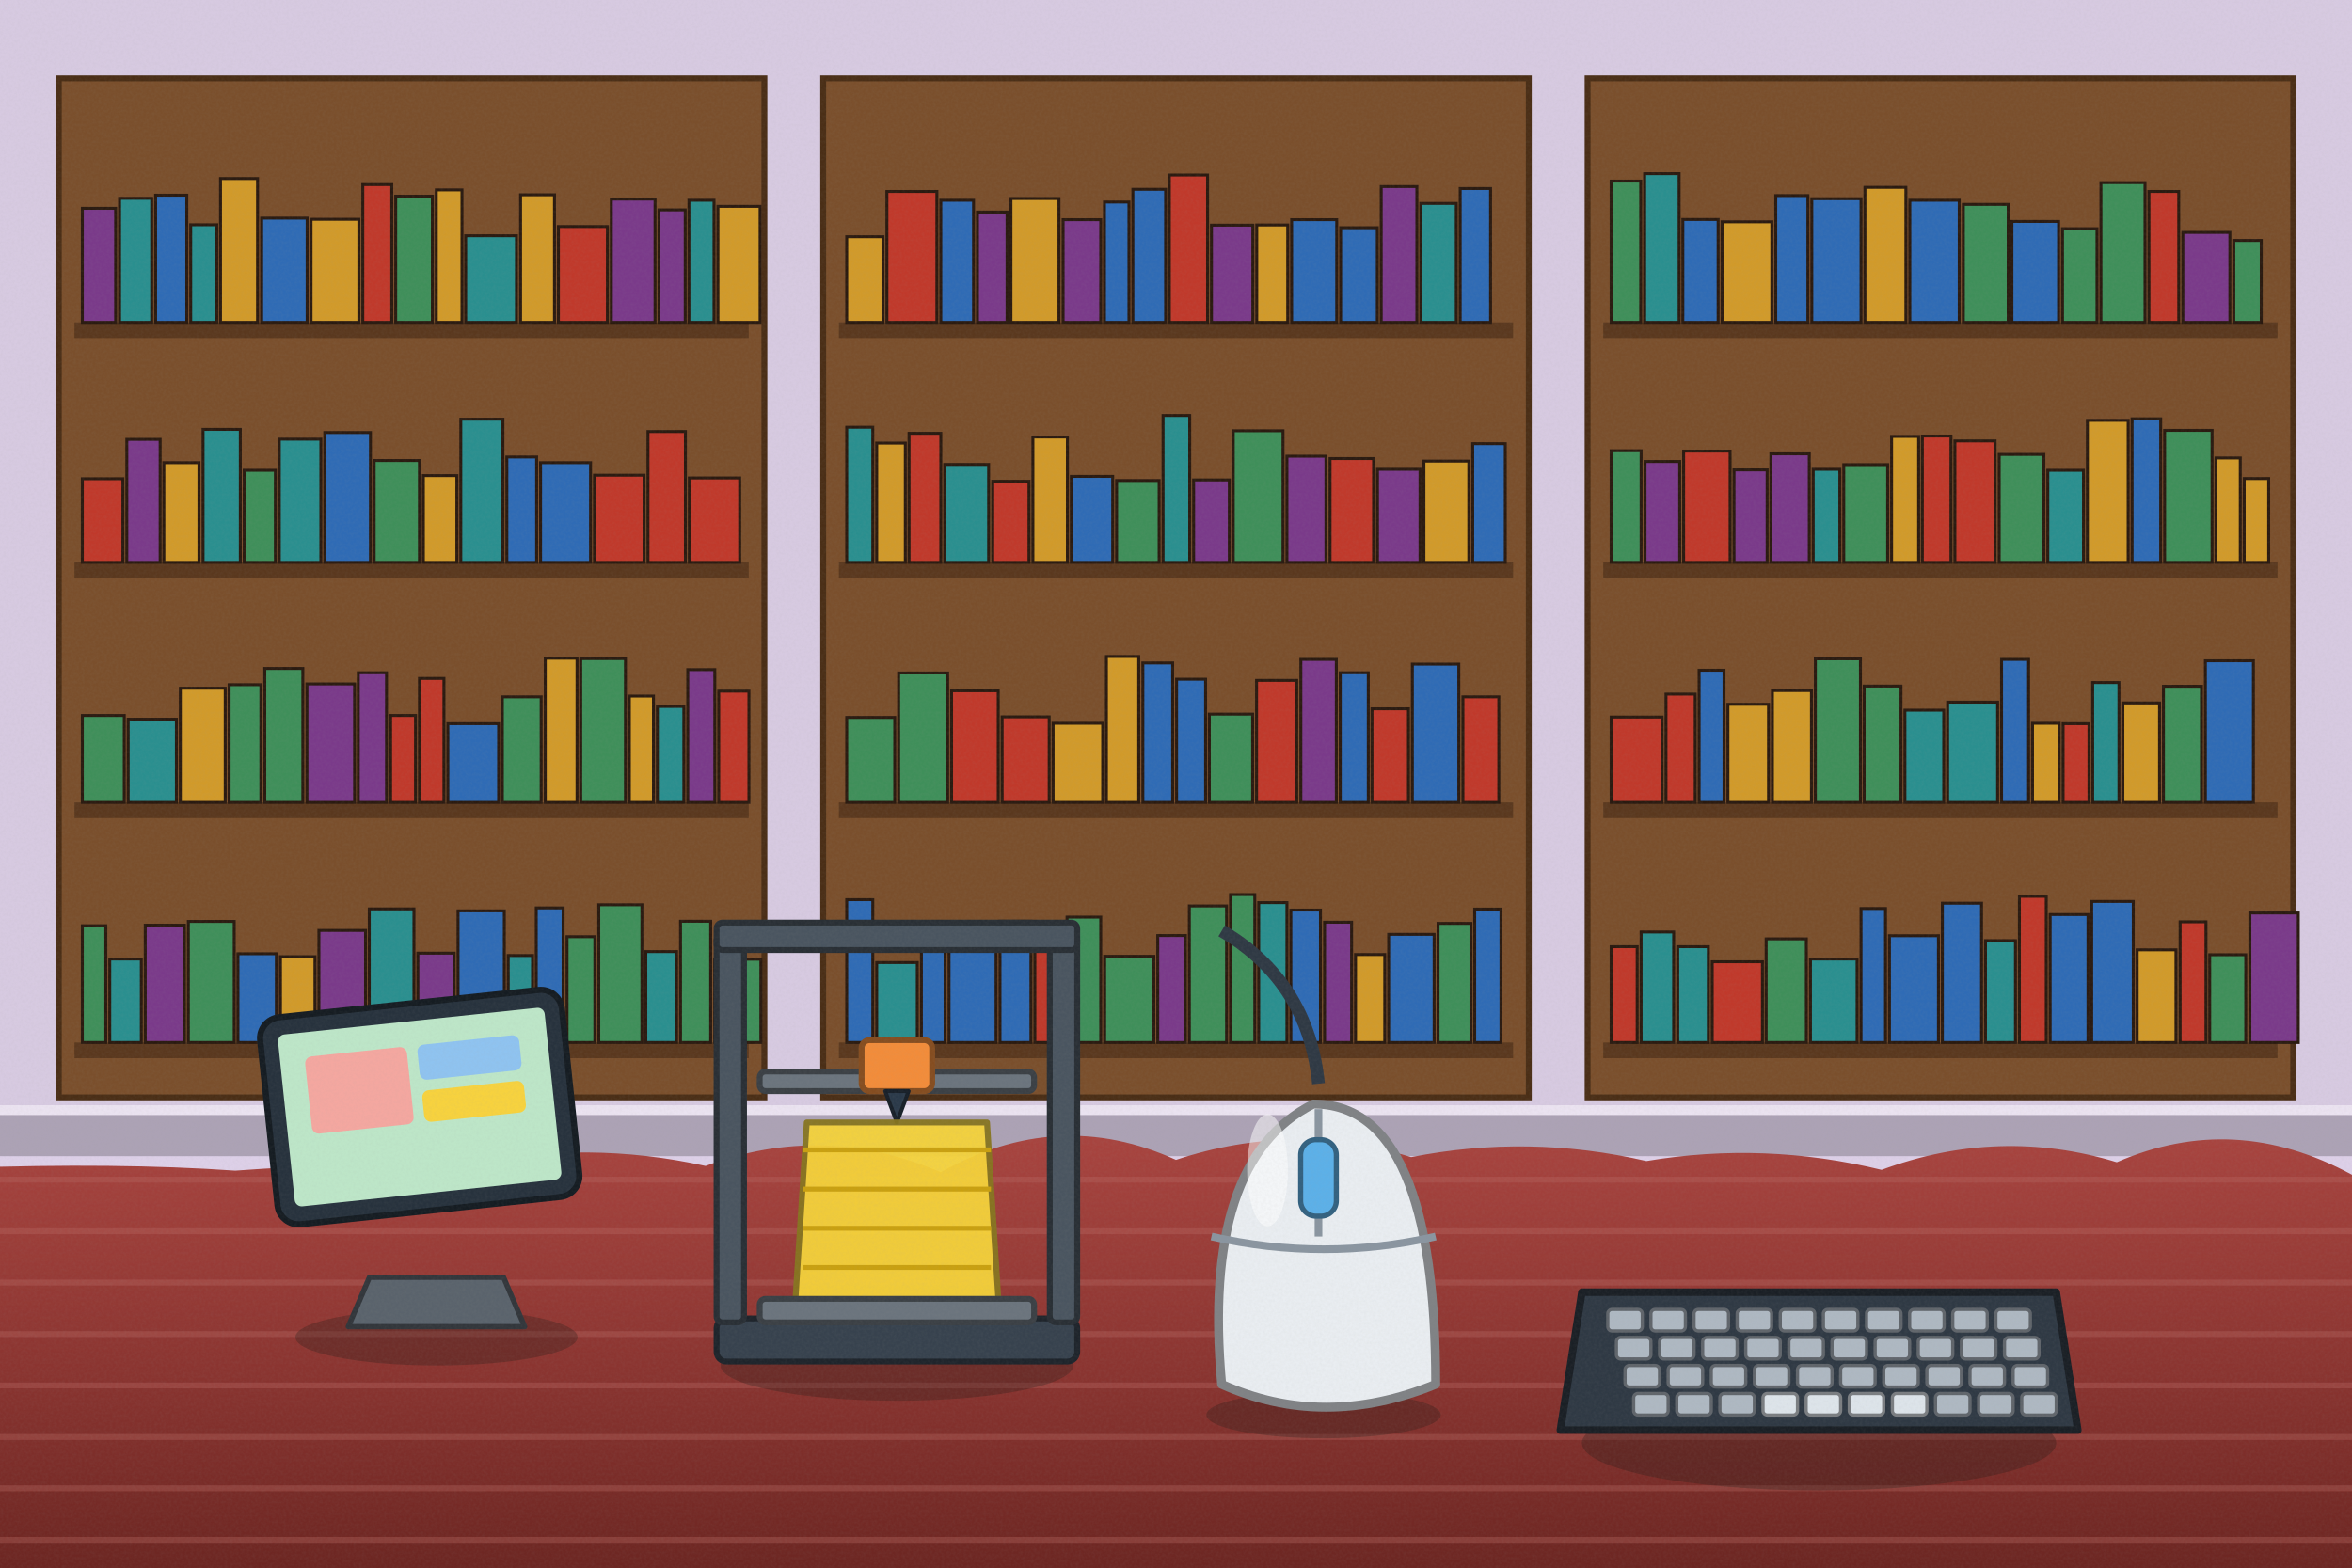
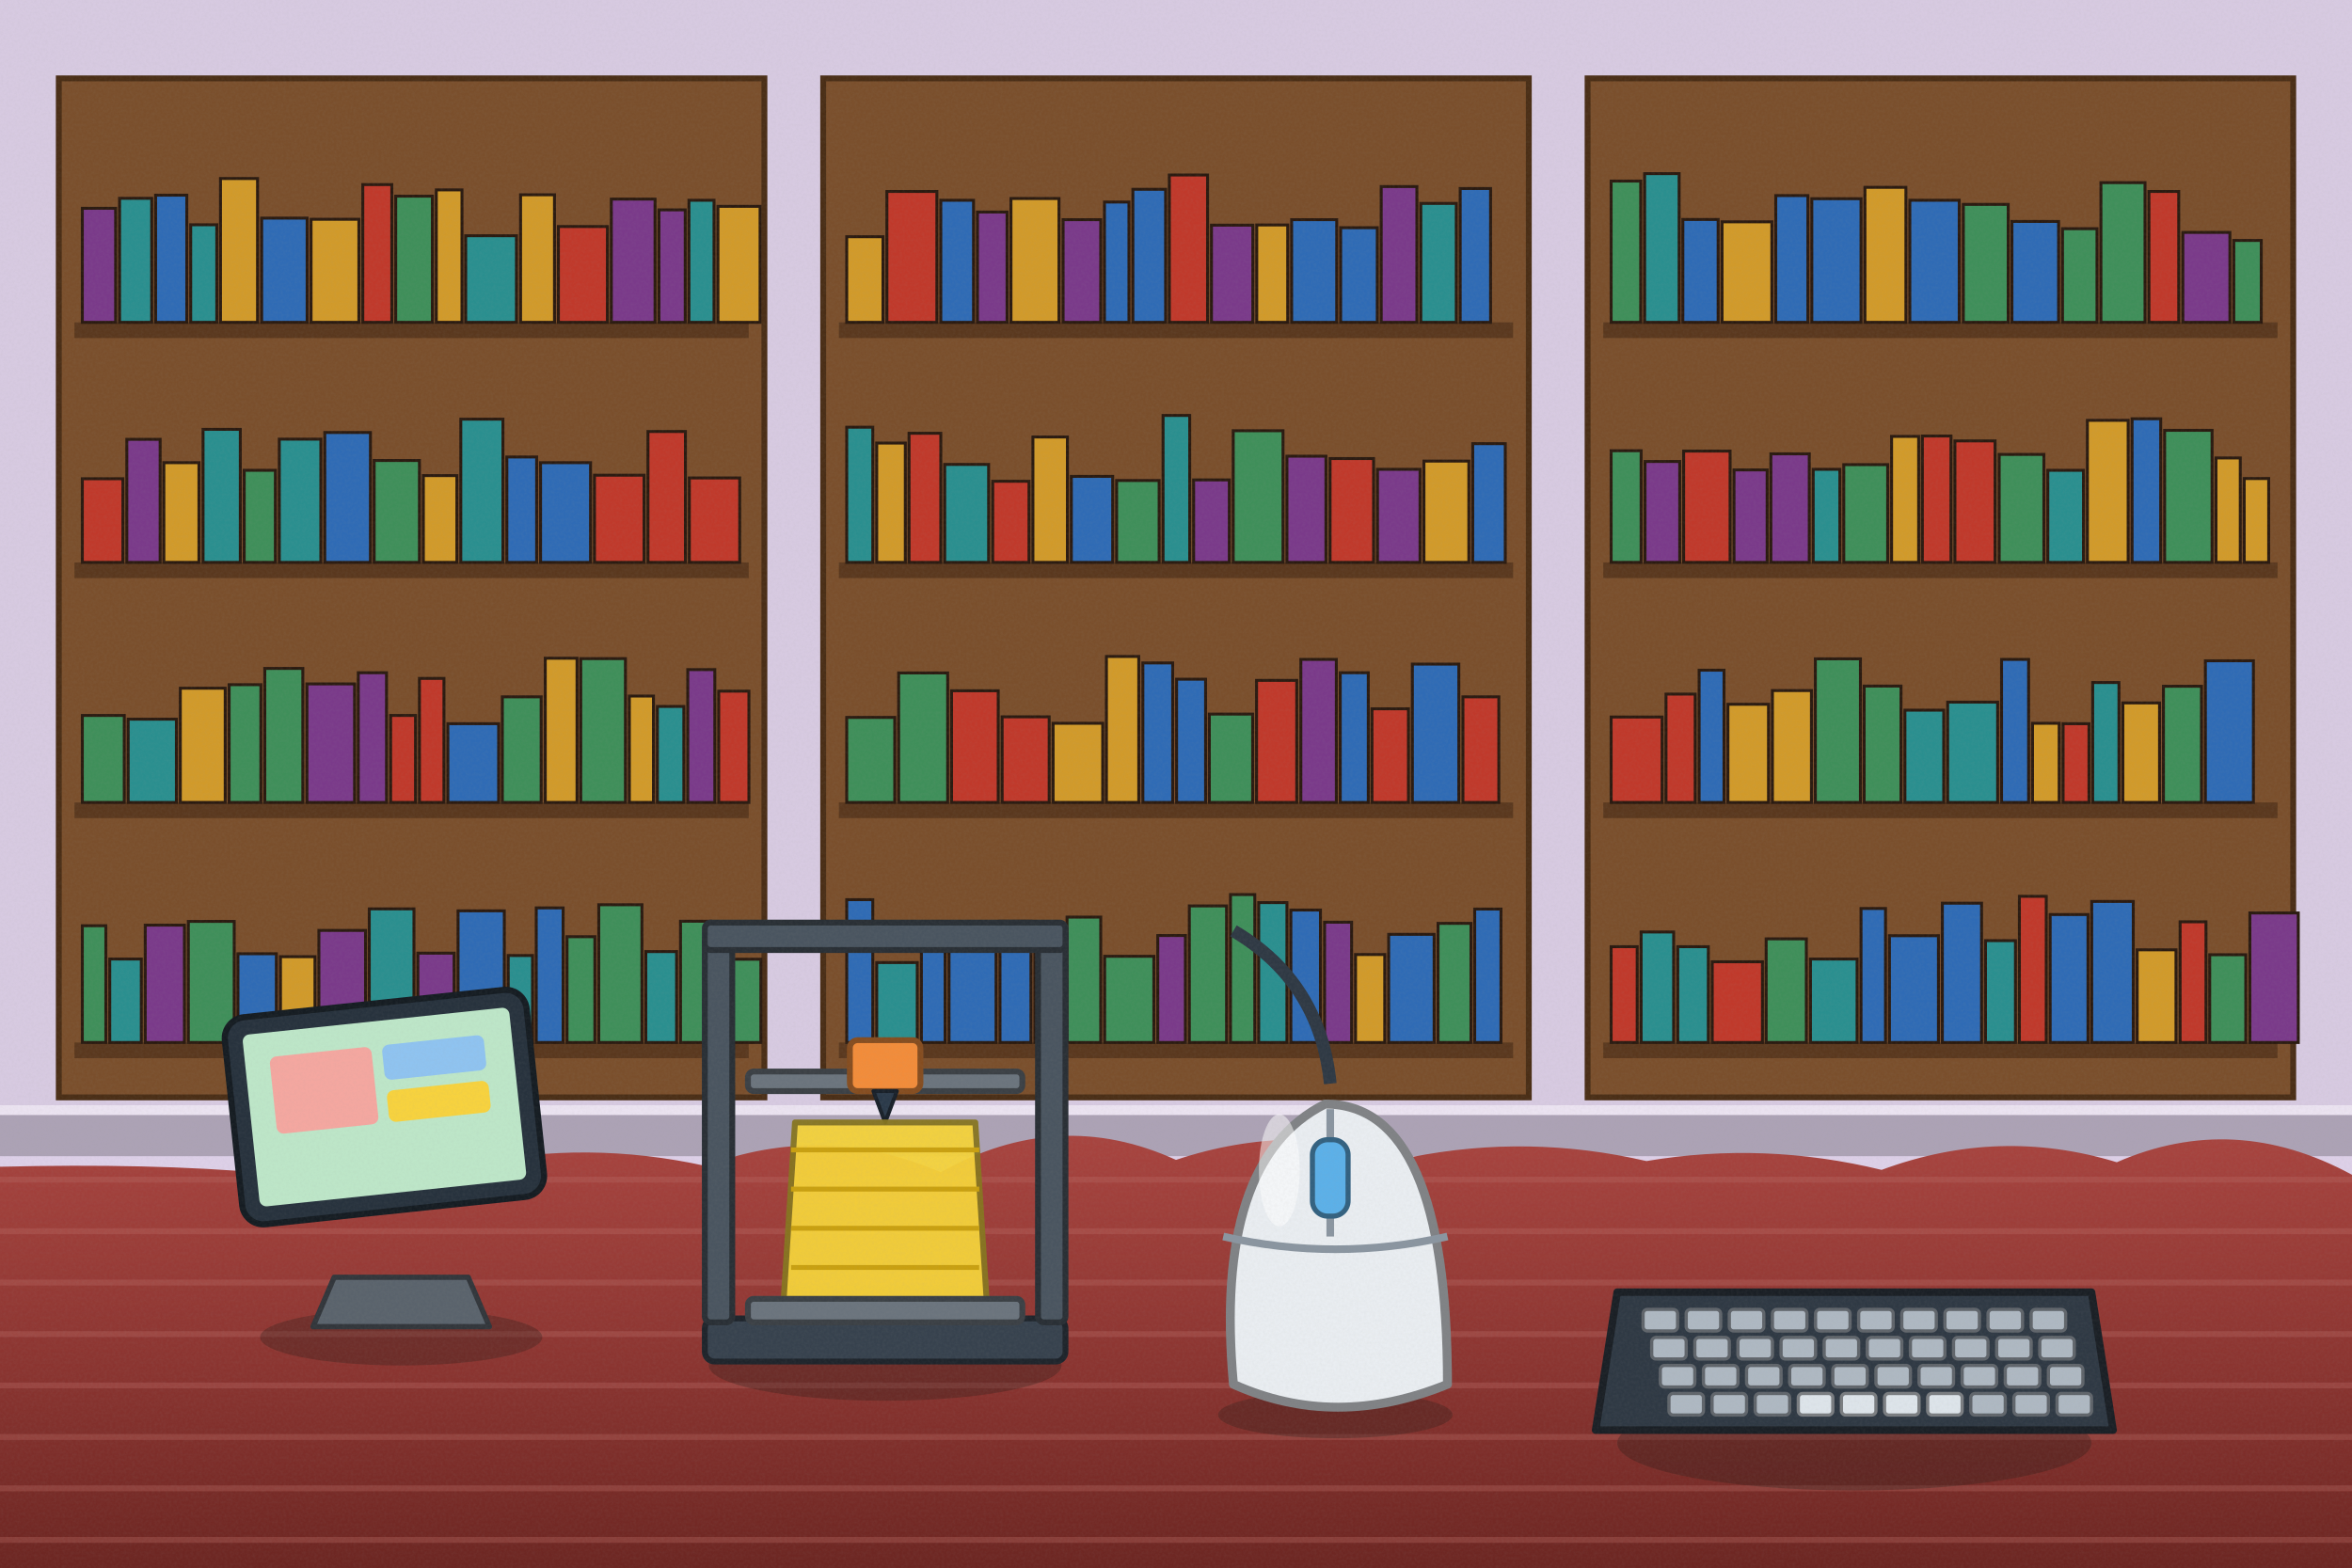
<svg xmlns="http://www.w3.org/2000/svg" viewBox="0 0 1200 800" width="1200" height="800">
  <defs>
    <linearGradient id="woodTone" x1="0" y1="0" x2="1" y2="0">
      <stop offset="0" stop-color="#a77649" />
      <stop offset=".5" stop-color="#7d5231" />
      <stop offset="1" stop-color="#5a381e" />
    </linearGradient>
    <linearGradient id="stoneTone" x1="0" y1="0" x2="0" y2="1">
      <stop offset="0" stop-color="#c5beb3" />
      <stop offset="1" stop-color="#7c7468" />
    </linearGradient>
    <filter id="softShadow" x="-20%" y="-20%" width="140%" height="140%">
      <feDropShadow dx="2" dy="5" stdDeviation="4" flood-color="#1b1a14" flood-opacity=".25" />
    </filter>
    <filter id="grain" x="0" y="0" width="100%" height="100%">
      <feTurbulence type="fractalNoise" baseFrequency=".7" numOctaves="2" seed="11" />
      <feColorMatrix type="matrix" values="0 0 0 0 .34  0 0 0 0 .34  0 0 0 0 .32  0 0 0 .22 -.07" />
    </filter>
    <linearGradient id="gndG" x1="0" y1="0" x2="0" y2="1">
      <stop offset="0" stop-color="#a8443f" />
      <stop offset=".5" stop-color="#8a3430" />
      <stop offset="1" stop-color="#66231f" />
    </linearGradient>
  </defs>
  <rect width="1200" height="800" fill="#ddd0e8" />
  <rect x="0" y="0" width="1200" height="590" fill="#cbbfd5" opacity=".35" />
  <rect x="0" y="568" width="1200" height="22" fill="#aca2b5" />
  <rect x="0" y="564" width="1200" height="5" fill="#ebe3f1" />
  <g>
    <rect x="30" y="40" width="360" height="520" fill="#7a4f2c" stroke="#4a2e16" stroke-width="3" />
    <rect x="38" y="164.5" width="344" height="8" fill="#5a381e" />
    <rect x="42" y="106.3" width="17" height="58.2" fill="#7a3a8a" stroke="#2a1a10" stroke-width="1.5" />
    <rect x="61" y="101.2" width="16.4" height="63.3" fill="#2a8f8f" stroke="#2a1a10" stroke-width="1.5" />
    <rect x="79.4" y="99.6" width="15.9" height="64.9" fill="#2f6bb5" stroke="#2a1a10" stroke-width="1.5" />
    <rect x="97.3" y="114.7" width="13.3" height="49.8" fill="#2a8f8f" stroke="#2a1a10" stroke-width="1.5" />
    <rect x="112.5" y="91.1" width="18.9" height="73.4" fill="#d19a2a" stroke="#2a1a10" stroke-width="1.5" />
    <rect x="133.5" y="111.3" width="23.2" height="53.2" fill="#2f6bb5" stroke="#2a1a10" stroke-width="1.5" />
    <rect x="158.7" y="111.9" width="24.4" height="52.6" fill="#d19a2a" stroke="#2a1a10" stroke-width="1.5" />
    <rect x="185.1" y="94.2" width="14.8" height="70.3" fill="#c0392b" stroke="#2a1a10" stroke-width="1.5" />
    <rect x="201.9" y="100.1" width="18.7" height="64.4" fill="#3f8f5a" stroke="#2a1a10" stroke-width="1.5" />
    <rect x="222.6" y="96.9" width="13.1" height="67.6" fill="#d19a2a" stroke="#2a1a10" stroke-width="1.5" />
    <rect x="237.6" y="120.3" width="25.9" height="44.2" fill="#2a8f8f" stroke="#2a1a10" stroke-width="1.5" />
    <rect x="265.6" y="99.4" width="17.3" height="65.1" fill="#d19a2a" stroke="#2a1a10" stroke-width="1.5" />
    <rect x="284.9" y="115.6" width="25" height="48.9" fill="#c0392b" stroke="#2a1a10" stroke-width="1.5" />
    <rect x="311.9" y="101.6" width="22.3" height="62.9" fill="#7a3a8a" stroke="#2a1a10" stroke-width="1.5" />
    <rect x="336.2" y="107.1" width="13.4" height="57.4" fill="#7a3a8a" stroke="#2a1a10" stroke-width="1.5" />
    <rect x="351.5" y="102.2" width="12.8" height="62.3" fill="#2a8f8f" stroke="#2a1a10" stroke-width="1.5" />
    <rect x="366.3" y="105.3" width="21.5" height="59.2" fill="#d19a2a" stroke="#2a1a10" stroke-width="1.5" />
    <rect x="38" y="287" width="344" height="8" fill="#5a381e" />
    <rect x="42" y="244.3" width="20.7" height="42.7" fill="#c0392b" stroke="#2a1a10" stroke-width="1.5" />
    <rect x="64.7" y="224.2" width="17" height="62.8" fill="#7a3a8a" stroke="#2a1a10" stroke-width="1.5" />
    <rect x="83.6" y="236.1" width="17.9" height="50.9" fill="#d19a2a" stroke="#2a1a10" stroke-width="1.5" />
    <rect x="103.6" y="219.1" width="19" height="67.9" fill="#2a8f8f" stroke="#2a1a10" stroke-width="1.5" />
    <rect x="124.6" y="240" width="15.9" height="47" fill="#3f8f5a" stroke="#2a1a10" stroke-width="1.5" />
    <rect x="142.5" y="224.1" width="21.2" height="62.9" fill="#2a8f8f" stroke="#2a1a10" stroke-width="1.5" />
    <rect x="165.7" y="220.7" width="23.3" height="66.3" fill="#2f6bb5" stroke="#2a1a10" stroke-width="1.5" />
    <rect x="190.9" y="235" width="23.1" height="52" fill="#3f8f5a" stroke="#2a1a10" stroke-width="1.5" />
    <rect x="216" y="242.7" width="17.1" height="44.3" fill="#d19a2a" stroke="#2a1a10" stroke-width="1.5" />
    <rect x="235.1" y="213.9" width="21.5" height="73.1" fill="#2a8f8f" stroke="#2a1a10" stroke-width="1.5" />
    <rect x="258.6" y="233.2" width="15.2" height="53.8" fill="#2f6bb5" stroke="#2a1a10" stroke-width="1.5" />
    <rect x="275.8" y="236.1" width="25.5" height="50.9" fill="#2f6bb5" stroke="#2a1a10" stroke-width="1.5" />
    <rect x="303.3" y="242.5" width="25.3" height="44.5" fill="#c0392b" stroke="#2a1a10" stroke-width="1.5" />
    <rect x="330.6" y="220.2" width="19.1" height="66.8" fill="#c0392b" stroke="#2a1a10" stroke-width="1.5" />
    <rect x="351.7" y="243.9" width="25.7" height="43.1" fill="#c0392b" stroke="#2a1a10" stroke-width="1.5" />
    <rect x="38" y="409.5" width="344" height="8" fill="#5a381e" />
    <rect x="42" y="365.1" width="21.4" height="44.4" fill="#3f8f5a" stroke="#2a1a10" stroke-width="1.5" />
    <rect x="65.4" y="367" width="24.6" height="42.5" fill="#2a8f8f" stroke="#2a1a10" stroke-width="1.5" />
    <rect x="92" y="351.2" width="22.9" height="58.3" fill="#d19a2a" stroke="#2a1a10" stroke-width="1.5" />
    <rect x="116.9" y="349.4" width="16.2" height="60.1" fill="#3f8f5a" stroke="#2a1a10" stroke-width="1.5" />
    <rect x="135.1" y="341.1" width="19.4" height="68.4" fill="#3f8f5a" stroke="#2a1a10" stroke-width="1.5" />
    <rect x="156.6" y="349" width="24.3" height="60.5" fill="#7a3a8a" stroke="#2a1a10" stroke-width="1.5" />
    <rect x="182.8" y="343.3" width="14.4" height="66.2" fill="#7a3a8a" stroke="#2a1a10" stroke-width="1.5" />
    <rect x="199.3" y="365.1" width="12.7" height="44.4" fill="#c0392b" stroke="#2a1a10" stroke-width="1.5" />
    <rect x="214" y="346.2" width="12.5" height="63.3" fill="#c0392b" stroke="#2a1a10" stroke-width="1.5" />
    <rect x="228.5" y="369.3" width="25.9" height="40.2" fill="#2f6bb5" stroke="#2a1a10" stroke-width="1.5" />
    <rect x="256.3" y="355.6" width="19.8" height="53.9" fill="#3f8f5a" stroke="#2a1a10" stroke-width="1.5" />
    <rect x="278.2" y="335.9" width="16.2" height="73.6" fill="#d19a2a" stroke="#2a1a10" stroke-width="1.5" />
    <rect x="296.3" y="336.1" width="22.8" height="73.4" fill="#3f8f5a" stroke="#2a1a10" stroke-width="1.5" />
    <rect x="321.1" y="355.2" width="12.3" height="54.3" fill="#d19a2a" stroke="#2a1a10" stroke-width="1.5" />
    <rect x="335.4" y="360.5" width="13.5" height="49" fill="#2a8f8f" stroke="#2a1a10" stroke-width="1.5" />
    <rect x="350.9" y="341.7" width="13.8" height="67.8" fill="#7a3a8a" stroke="#2a1a10" stroke-width="1.5" />
    <rect x="366.7" y="352.7" width="15.4" height="56.8" fill="#c0392b" stroke="#2a1a10" stroke-width="1.5" />
    <rect x="38" y="532" width="344" height="8" fill="#5a381e" />
    <rect x="42" y="472.4" width="12" height="59.6" fill="#3f8f5a" stroke="#2a1a10" stroke-width="1.5" />
    <rect x="56" y="489.4" width="16.1" height="42.6" fill="#2a8f8f" stroke="#2a1a10" stroke-width="1.5" />
    <rect x="74.1" y="472.1" width="20" height="59.9" fill="#7a3a8a" stroke="#2a1a10" stroke-width="1.5" />
    <rect x="96.1" y="470.2" width="23.4" height="61.8" fill="#3f8f5a" stroke="#2a1a10" stroke-width="1.5" />
    <rect x="121.4" y="486.7" width="19.6" height="45.3" fill="#2f6bb5" stroke="#2a1a10" stroke-width="1.5" />
    <rect x="143.1" y="488.2" width="17.6" height="43.8" fill="#d19a2a" stroke="#2a1a10" stroke-width="1.5" />
    <rect x="162.7" y="474.8" width="23.8" height="57.2" fill="#7a3a8a" stroke="#2a1a10" stroke-width="1.5" />
    <rect x="188.4" y="463.8" width="22.8" height="68.2" fill="#2a8f8f" stroke="#2a1a10" stroke-width="1.5" />
    <rect x="213.2" y="486.4" width="18.5" height="45.6" fill="#7a3a8a" stroke="#2a1a10" stroke-width="1.5" />
    <rect x="233.7" y="464.8" width="23.6" height="67.2" fill="#2f6bb5" stroke="#2a1a10" stroke-width="1.5" />
    <rect x="259.3" y="487.6" width="12.4" height="44.4" fill="#2a8f8f" stroke="#2a1a10" stroke-width="1.5" />
    <rect x="273.6" y="463.3" width="13.7" height="68.7" fill="#2f6bb5" stroke="#2a1a10" stroke-width="1.5" />
    <rect x="289.3" y="478" width="14.2" height="54" fill="#3f8f5a" stroke="#2a1a10" stroke-width="1.5" />
    <rect x="305.5" y="461.7" width="22" height="70.3" fill="#3f8f5a" stroke="#2a1a10" stroke-width="1.5" />
    <rect x="329.5" y="485.6" width="15.7" height="46.4" fill="#2a8f8f" stroke="#2a1a10" stroke-width="1.5" />
    <rect x="347.2" y="470.1" width="15.4" height="61.9" fill="#3f8f5a" stroke="#2a1a10" stroke-width="1.5" />
    <rect x="364.6" y="489.5" width="23.6" height="42.5" fill="#3f8f5a" stroke="#2a1a10" stroke-width="1.5" />
    <rect x="420" y="40" width="360" height="520" fill="#7a4f2c" stroke="#4a2e16" stroke-width="3" />
    <rect x="428" y="164.5" width="344" height="8" fill="#5a381e" />
    <rect x="432" y="120.8" width="18.5" height="43.7" fill="#d19a2a" stroke="#2a1a10" stroke-width="1.5" />
    <rect x="452.5" y="97.7" width="25.5" height="66.8" fill="#c0392b" stroke="#2a1a10" stroke-width="1.5" />
    <rect x="480" y="102.2" width="16.7" height="62.3" fill="#2f6bb5" stroke="#2a1a10" stroke-width="1.5" />
    <rect x="498.7" y="108.2" width="15.1" height="56.3" fill="#7a3a8a" stroke="#2a1a10" stroke-width="1.5" />
    <rect x="515.8" y="101.3" width="24.5" height="63.2" fill="#d19a2a" stroke="#2a1a10" stroke-width="1.5" />
    <rect x="542.4" y="112.1" width="19.2" height="52.4" fill="#7a3a8a" stroke="#2a1a10" stroke-width="1.5" />
    <rect x="563.5" y="103.1" width="12.5" height="61.4" fill="#2f6bb5" stroke="#2a1a10" stroke-width="1.5" />
    <rect x="578" y="96.6" width="16.7" height="67.9" fill="#2f6bb5" stroke="#2a1a10" stroke-width="1.5" />
    <rect x="596.6" y="89.3" width="19.5" height="75.2" fill="#c0392b" stroke="#2a1a10" stroke-width="1.5" />
    <rect x="618.1" y="114.9" width="21.1" height="49.6" fill="#7a3a8a" stroke="#2a1a10" stroke-width="1.5" />
    <rect x="641.2" y="114.8" width="15.8" height="49.7" fill="#d19a2a" stroke="#2a1a10" stroke-width="1.5" />
    <rect x="659" y="112.1" width="23" height="52.4" fill="#2f6bb5" stroke="#2a1a10" stroke-width="1.5" />
    <rect x="684" y="116.2" width="18.7" height="48.3" fill="#2f6bb5" stroke="#2a1a10" stroke-width="1.5" />
    <rect x="704.7" y="95.2" width="18.2" height="69.3" fill="#7a3a8a" stroke="#2a1a10" stroke-width="1.5" />
    <rect x="724.9" y="103.8" width="18.1" height="60.7" fill="#2a8f8f" stroke="#2a1a10" stroke-width="1.5" />
    <rect x="745" y="96.2" width="15.5" height="68.3" fill="#2f6bb5" stroke="#2a1a10" stroke-width="1.5" />
    <rect x="428" y="287" width="344" height="8" fill="#5a381e" />
    <rect x="432" y="218" width="13.3" height="69" fill="#2a8f8f" stroke="#2a1a10" stroke-width="1.5" />
    <rect x="447.3" y="226.1" width="14.6" height="60.9" fill="#d19a2a" stroke="#2a1a10" stroke-width="1.5" />
    <rect x="463.8" y="221.1" width="16.2" height="65.9" fill="#c0392b" stroke="#2a1a10" stroke-width="1.5" />
    <rect x="482" y="237" width="22.4" height="50" fill="#2a8f8f" stroke="#2a1a10" stroke-width="1.5" />
    <rect x="506.5" y="245.6" width="18.5" height="41.4" fill="#c0392b" stroke="#2a1a10" stroke-width="1.5" />
    <rect x="527" y="223" width="17.6" height="64" fill="#d19a2a" stroke="#2a1a10" stroke-width="1.5" />
    <rect x="546.6" y="243.1" width="21.1" height="43.9" fill="#2f6bb5" stroke="#2a1a10" stroke-width="1.5" />
    <rect x="569.7" y="245.2" width="21.7" height="41.8" fill="#3f8f5a" stroke="#2a1a10" stroke-width="1.5" />
    <rect x="593.4" y="212" width="13.6" height="75" fill="#2a8f8f" stroke="#2a1a10" stroke-width="1.5" />
    <rect x="609" y="244.9" width="18.2" height="42.1" fill="#7a3a8a" stroke="#2a1a10" stroke-width="1.5" />
    <rect x="629.2" y="219.8" width="25.4" height="67.2" fill="#3f8f5a" stroke="#2a1a10" stroke-width="1.5" />
    <rect x="656.6" y="232.8" width="19.9" height="54.2" fill="#7a3a8a" stroke="#2a1a10" stroke-width="1.5" />
    <rect x="678.6" y="234" width="22.2" height="53" fill="#c0392b" stroke="#2a1a10" stroke-width="1.5" />
    <rect x="702.8" y="239.5" width="21.7" height="47.5" fill="#7a3a8a" stroke="#2a1a10" stroke-width="1.5" />
    <rect x="726.5" y="235.3" width="22.9" height="51.7" fill="#d19a2a" stroke="#2a1a10" stroke-width="1.5" />
    <rect x="751.4" y="226.4" width="16.6" height="60.6" fill="#2f6bb5" stroke="#2a1a10" stroke-width="1.5" />
    <rect x="428" y="409.5" width="344" height="8" fill="#5a381e" />
    <rect x="432" y="366.1" width="24.5" height="43.4" fill="#3f8f5a" stroke="#2a1a10" stroke-width="1.5" />
    <rect x="458.5" y="343.4" width="25" height="66.1" fill="#3f8f5a" stroke="#2a1a10" stroke-width="1.5" />
    <rect x="485.5" y="352.5" width="23.8" height="57" fill="#c0392b" stroke="#2a1a10" stroke-width="1.5" />
    <rect x="511.3" y="365.8" width="24" height="43.7" fill="#c0392b" stroke="#2a1a10" stroke-width="1.5" />
    <rect x="537.3" y="369.1" width="25.3" height="40.4" fill="#d19a2a" stroke="#2a1a10" stroke-width="1.5" />
    <rect x="564.5" y="335" width="16.5" height="74.5" fill="#d19a2a" stroke="#2a1a10" stroke-width="1.5" />
    <rect x="583.1" y="338.3" width="15.2" height="71.2" fill="#2f6bb5" stroke="#2a1a10" stroke-width="1.5" />
    <rect x="600.3" y="346.6" width="14.8" height="62.9" fill="#2f6bb5" stroke="#2a1a10" stroke-width="1.5" />
    <rect x="617" y="364.4" width="22.1" height="45.1" fill="#3f8f5a" stroke="#2a1a10" stroke-width="1.5" />
    <rect x="641.1" y="347.2" width="20.5" height="62.3" fill="#c0392b" stroke="#2a1a10" stroke-width="1.5" />
    <rect x="663.7" y="336.5" width="18.1" height="73" fill="#7a3a8a" stroke="#2a1a10" stroke-width="1.5" />
    <rect x="683.8" y="343.3" width="14.3" height="66.2" fill="#2f6bb5" stroke="#2a1a10" stroke-width="1.5" />
    <rect x="700" y="361.7" width="18.6" height="47.8" fill="#c0392b" stroke="#2a1a10" stroke-width="1.5" />
    <rect x="720.6" y="338.9" width="23.7" height="70.6" fill="#2f6bb5" stroke="#2a1a10" stroke-width="1.5" />
    <rect x="746.4" y="355.6" width="18.3" height="53.9" fill="#c0392b" stroke="#2a1a10" stroke-width="1.5" />
    <rect x="428" y="532" width="344" height="8" fill="#5a381e" />
    <rect x="432" y="459.1" width="13.3" height="72.9" fill="#2f6bb5" stroke="#2a1a10" stroke-width="1.5" />
    <rect x="447.3" y="491.2" width="20.7" height="40.8" fill="#2a8f8f" stroke="#2a1a10" stroke-width="1.5" />
    <rect x="470.1" y="474.5" width="12.1" height="57.5" fill="#2f6bb5" stroke="#2a1a10" stroke-width="1.5" />
    <rect x="484.2" y="478" width="24" height="54" fill="#2f6bb5" stroke="#2a1a10" stroke-width="1.5" />
    <rect x="510.2" y="470.1" width="15.8" height="61.9" fill="#2f6bb5" stroke="#2a1a10" stroke-width="1.5" />
    <rect x="528" y="480.6" width="14.4" height="51.4" fill="#c0392b" stroke="#2a1a10" stroke-width="1.5" />
    <rect x="544.4" y="468" width="17.2" height="64" fill="#3f8f5a" stroke="#2a1a10" stroke-width="1.5" />
    <rect x="563.6" y="488" width="25.1" height="44" fill="#3f8f5a" stroke="#2a1a10" stroke-width="1.5" />
    <rect x="590.7" y="477.4" width="14.1" height="54.6" fill="#7a3a8a" stroke="#2a1a10" stroke-width="1.5" />
    <rect x="606.8" y="462.3" width="19" height="69.7" fill="#3f8f5a" stroke="#2a1a10" stroke-width="1.5" />
    <rect x="627.8" y="456.5" width="12.4" height="75.5" fill="#3f8f5a" stroke="#2a1a10" stroke-width="1.5" />
    <rect x="642.2" y="460.6" width="14.4" height="71.4" fill="#2a8f8f" stroke="#2a1a10" stroke-width="1.5" />
    <rect x="658.6" y="464.4" width="15.1" height="67.6" fill="#2f6bb5" stroke="#2a1a10" stroke-width="1.5" />
    <rect x="675.8" y="470.6" width="13.8" height="61.4" fill="#7a3a8a" stroke="#2a1a10" stroke-width="1.5" />
    <rect x="691.6" y="487.1" width="14.9" height="44.9" fill="#d19a2a" stroke="#2a1a10" stroke-width="1.5" />
    <rect x="708.5" y="476.8" width="23.2" height="55.2" fill="#2f6bb5" stroke="#2a1a10" stroke-width="1.5" />
    <rect x="733.7" y="471.2" width="16.8" height="60.8" fill="#3f8f5a" stroke="#2a1a10" stroke-width="1.5" />
    <rect x="752.4" y="463.9" width="13.4" height="68.1" fill="#2f6bb5" stroke="#2a1a10" stroke-width="1.5" />
    <rect x="810" y="40" width="360" height="520" fill="#7a4f2c" stroke="#4a2e16" stroke-width="3" />
    <rect x="818" y="164.5" width="344" height="8" fill="#5a381e" />
    <rect x="822" y="92.4" width="15.1" height="72.1" fill="#3f8f5a" stroke="#2a1a10" stroke-width="1.5" />
    <rect x="839.1" y="88.6" width="17.6" height="75.9" fill="#2a8f8f" stroke="#2a1a10" stroke-width="1.5" />
    <rect x="858.6" y="112" width="18" height="52.5" fill="#2f6bb5" stroke="#2a1a10" stroke-width="1.5" />
    <rect x="878.6" y="113.2" width="25.4" height="51.3" fill="#d19a2a" stroke="#2a1a10" stroke-width="1.5" />
    <rect x="906" y="99.8" width="16.4" height="64.7" fill="#2f6bb5" stroke="#2a1a10" stroke-width="1.5" />
    <rect x="924.4" y="101.4" width="25.1" height="63.1" fill="#2f6bb5" stroke="#2a1a10" stroke-width="1.5" />
    <rect x="951.5" y="95.6" width="20.9" height="68.9" fill="#d19a2a" stroke="#2a1a10" stroke-width="1.5" />
    <rect x="974.4" y="102.2" width="25.2" height="62.3" fill="#2f6bb5" stroke="#2a1a10" stroke-width="1.5" />
    <rect x="1001.7" y="104.3" width="22.9" height="60.2" fill="#3f8f5a" stroke="#2a1a10" stroke-width="1.5" />
    <rect x="1026.5" y="113" width="23.8" height="51.5" fill="#2f6bb5" stroke="#2a1a10" stroke-width="1.5" />
    <rect x="1052.3" y="116.7" width="17.6" height="47.8" fill="#3f8f5a" stroke="#2a1a10" stroke-width="1.5" />
    <rect x="1071.9" y="93.2" width="22.5" height="71.3" fill="#3f8f5a" stroke="#2a1a10" stroke-width="1.5" />
    <rect x="1096.4" y="97.7" width="15.2" height="66.8" fill="#c0392b" stroke="#2a1a10" stroke-width="1.5" />
    <rect x="1113.7" y="118.6" width="24" height="45.9" fill="#7a3a8a" stroke="#2a1a10" stroke-width="1.5" />
    <rect x="1139.7" y="122.7" width="14" height="41.8" fill="#3f8f5a" stroke="#2a1a10" stroke-width="1.5" />
    <rect x="818" y="287" width="344" height="8" fill="#5a381e" />
    <rect x="822" y="230" width="15.3" height="57" fill="#3f8f5a" stroke="#2a1a10" stroke-width="1.5" />
    <rect x="839.3" y="235.5" width="17.7" height="51.5" fill="#7a3a8a" stroke="#2a1a10" stroke-width="1.5" />
    <rect x="859" y="230.2" width="23.7" height="56.8" fill="#c0392b" stroke="#2a1a10" stroke-width="1.5" />
    <rect x="884.7" y="239.8" width="16.9" height="47.2" fill="#7a3a8a" stroke="#2a1a10" stroke-width="1.5" />
    <rect x="903.5" y="231.6" width="19.6" height="55.4" fill="#7a3a8a" stroke="#2a1a10" stroke-width="1.5" />
    <rect x="925.1" y="239.5" width="13.6" height="47.5" fill="#2a8f8f" stroke="#2a1a10" stroke-width="1.5" />
    <rect x="940.7" y="237.1" width="22.4" height="49.9" fill="#3f8f5a" stroke="#2a1a10" stroke-width="1.5" />
    <rect x="965.1" y="222.7" width="13.8" height="64.3" fill="#d19a2a" stroke="#2a1a10" stroke-width="1.5" />
    <rect x="980.8" y="222.5" width="14.6" height="64.5" fill="#c0392b" stroke="#2a1a10" stroke-width="1.5" />
    <rect x="997.4" y="225" width="20.5" height="62" fill="#c0392b" stroke="#2a1a10" stroke-width="1.5" />
    <rect x="1020" y="231.9" width="22.8" height="55.1" fill="#3f8f5a" stroke="#2a1a10" stroke-width="1.5" />
    <rect x="1044.8" y="240" width="18.2" height="47" fill="#2a8f8f" stroke="#2a1a10" stroke-width="1.5" />
    <rect x="1065" y="214.5" width="20.8" height="72.5" fill="#d19a2a" stroke="#2a1a10" stroke-width="1.5" />
    <rect x="1087.8" y="213.7" width="14.6" height="73.3" fill="#2f6bb5" stroke="#2a1a10" stroke-width="1.5" />
    <rect x="1104.4" y="219.6" width="24.2" height="67.4" fill="#3f8f5a" stroke="#2a1a10" stroke-width="1.5" />
    <rect x="1130.6" y="233.7" width="12.4" height="53.3" fill="#d19a2a" stroke="#2a1a10" stroke-width="1.5" />
    <rect x="1145" y="244.2" width="12.5" height="42.8" fill="#d19a2a" stroke="#2a1a10" stroke-width="1.5" />
    <rect x="818" y="409.5" width="344" height="8" fill="#5a381e" />
    <rect x="822" y="365.9" width="26" height="43.6" fill="#c0392b" stroke="#2a1a10" stroke-width="1.5" />
    <rect x="850" y="354.2" width="14.9" height="55.3" fill="#c0392b" stroke="#2a1a10" stroke-width="1.5" />
    <rect x="866.9" y="342" width="12.7" height="67.5" fill="#2f6bb5" stroke="#2a1a10" stroke-width="1.5" />
    <rect x="881.6" y="359.4" width="20.7" height="50.1" fill="#d19a2a" stroke="#2a1a10" stroke-width="1.5" />
    <rect x="904.3" y="352.4" width="19.9" height="57.1" fill="#d19a2a" stroke="#2a1a10" stroke-width="1.5" />
    <rect x="926.2" y="336.2" width="23" height="73.3" fill="#3f8f5a" stroke="#2a1a10" stroke-width="1.5" />
    <rect x="951.1" y="350.1" width="18.8" height="59.4" fill="#3f8f5a" stroke="#2a1a10" stroke-width="1.5" />
    <rect x="971.9" y="362.4" width="19.8" height="47.1" fill="#2a8f8f" stroke="#2a1a10" stroke-width="1.5" />
    <rect x="993.7" y="358.3" width="25.5" height="51.2" fill="#2a8f8f" stroke="#2a1a10" stroke-width="1.5" />
    <rect x="1021.2" y="336.5" width="13.8" height="73" fill="#2f6bb5" stroke="#2a1a10" stroke-width="1.5" />
    <rect x="1037" y="369.1" width="13.6" height="40.4" fill="#d19a2a" stroke="#2a1a10" stroke-width="1.5" />
    <rect x="1052.6" y="369.3" width="13.2" height="40.2" fill="#c0392b" stroke="#2a1a10" stroke-width="1.5" />
    <rect x="1067.7" y="348.3" width="13.4" height="61.2" fill="#2a8f8f" stroke="#2a1a10" stroke-width="1.5" />
    <rect x="1083.1" y="358.7" width="18.7" height="50.8" fill="#d19a2a" stroke="#2a1a10" stroke-width="1.5" />
    <rect x="1103.8" y="350.2" width="19.4" height="59.3" fill="#3f8f5a" stroke="#2a1a10" stroke-width="1.5" />
    <rect x="1125.2" y="337.2" width="24.5" height="72.3" fill="#2f6bb5" stroke="#2a1a10" stroke-width="1.5" />
    <rect x="818" y="532" width="344" height="8" fill="#5a381e" />
    <rect x="822" y="483.1" width="13.3" height="48.9" fill="#c0392b" stroke="#2a1a10" stroke-width="1.5" />
    <rect x="837.3" y="475.6" width="16.6" height="56.4" fill="#2a8f8f" stroke="#2a1a10" stroke-width="1.5" />
    <rect x="856" y="483.1" width="15.6" height="48.9" fill="#2a8f8f" stroke="#2a1a10" stroke-width="1.5" />
    <rect x="873.6" y="490.8" width="25.6" height="41.2" fill="#c0392b" stroke="#2a1a10" stroke-width="1.5" />
    <rect x="901.1" y="479.1" width="20.5" height="52.9" fill="#3f8f5a" stroke="#2a1a10" stroke-width="1.5" />
    <rect x="923.7" y="489.4" width="23.8" height="42.6" fill="#2a8f8f" stroke="#2a1a10" stroke-width="1.5" />
    <rect x="949.5" y="463.6" width="12.5" height="68.4" fill="#2f6bb5" stroke="#2a1a10" stroke-width="1.5" />
    <rect x="964" y="477.5" width="25" height="54.5" fill="#2f6bb5" stroke="#2a1a10" stroke-width="1.5" />
    <rect x="991" y="460.9" width="20" height="71.1" fill="#2f6bb5" stroke="#2a1a10" stroke-width="1.5" />
    <rect x="1013" y="480" width="15.3" height="52" fill="#2a8f8f" stroke="#2a1a10" stroke-width="1.5" />
    <rect x="1030.3" y="457.4" width="13.7" height="74.6" fill="#c0392b" stroke="#2a1a10" stroke-width="1.5" />
    <rect x="1046" y="466.7" width="19.3" height="65.3" fill="#2f6bb5" stroke="#2a1a10" stroke-width="1.5" />
    <rect x="1067.2" y="460" width="21.2" height="72" fill="#2f6bb5" stroke="#2a1a10" stroke-width="1.5" />
    <rect x="1090.4" y="484.7" width="19.8" height="47.3" fill="#d19a2a" stroke="#2a1a10" stroke-width="1.5" />
    <rect x="1112.3" y="470.4" width="13.2" height="61.6" fill="#c0392b" stroke="#2a1a10" stroke-width="1.5" />
    <rect x="1127.4" y="487.2" width="18.4" height="44.8" fill="#3f8f5a" stroke="#2a1a10" stroke-width="1.5" />
    <rect x="1147.9" y="465.9" width="24.7" height="66.1" fill="#7a3a8a" stroke="#2a1a10" stroke-width="1.5" />
  </g>
  <g>
    <path d="M-20,596 Q60,593.2 120,597.4 Q180,593 240,594.1 Q300,581.7 360,595 Q420,572.5 480,598.2 Q540,564.5 600,591.9 Q660,571.9 720,590.5 Q780,578.6 840,592.5 Q900,582.4 960,597 Q1020,574.8 1080,593.1 Q1140,566.9 1200,599.5 Q1260,593.1 1320,592.5 L1240,820 L-20,820 Z" fill="url(#gndG)" />
    <line x1="-10" y1="602" x2="1210" y2="602" stroke="#b86662" stroke-width="3" opacity=".35" />
    <line x1="-10" y1="628.3" x2="1210" y2="628.3" stroke="#b86662" stroke-width="3" opacity=".35" />
    <line x1="-10" y1="654.5" x2="1210" y2="654.5" stroke="#b86662" stroke-width="3" opacity=".35" />
    <line x1="-10" y1="680.8" x2="1210" y2="680.8" stroke="#b86662" stroke-width="3" opacity=".35" />
    <line x1="-10" y1="707" x2="1210" y2="707" stroke="#b86662" stroke-width="3" opacity=".35" />
    <line x1="-10" y1="733.3" x2="1210" y2="733.3" stroke="#b86662" stroke-width="3" opacity=".35" />
    <line x1="-10" y1="759.5" x2="1210" y2="759.5" stroke="#b86662" stroke-width="3" opacity=".35" />
    <line x1="-10" y1="785.8" x2="1210" y2="785.8" stroke="#b86662" stroke-width="3" opacity=".35" />
  </g>
-   <g transform="translate(222.7,682.4) scale(0.9)">
+   <g transform="translate(204.7,682.4) scale(0.9)">
    <ellipse cx="0" cy="0" rx="80" ry="16" fill="#1b1a14" opacity="0.28" />
    <path d="M-50,-6 L50,-6 L38,-34 L-38,-34 Z" fill="#5a636c" stroke="#32363b" stroke-width="3" stroke-linejoin="round" stroke-linecap="round" />
    <g transform="translate(0,-40) rotate(-6)">
      <rect x="-86" y="-150" width="172" height="118" rx="12" fill="#27323d" stroke="#151c22" stroke-width="3.5" />
      <rect x="-76" y="-140" width="152" height="98" rx="4" fill="#bde6c8" stroke="#687f6e" stroke-width="0" />
      <rect x="-62" y="-126" width="58" height="44" rx="4" fill="#f4a7a0" stroke="#865c58" stroke-width="0" />
      <rect x="2" y="-126" width="58" height="20" rx="4" fill="#8fc3f0" stroke="#4f6b84" stroke-width="0" />
      <rect x="2" y="-100" width="58" height="18" rx="4" fill="#f7d23e" stroke="#887422" stroke-width="0" />
    </g>
  </g>
-   <g transform="translate(457.6,696.8) scale(1)">
+   <g transform="translate(451.6,696.8) scale(1)">
    <ellipse cx="0" cy="0" rx="90" ry="18" fill="#1b1a14" opacity="0.28" />
    <rect x="-92" y="-24" width="184" height="22" rx="5" fill="#37424e" stroke="#1e242b" stroke-width="3" />
    <rect x="-92" y="-220" width="14" height="198" rx="3" fill="#4a5560" stroke="#292f35" stroke-width="3" />
    <rect x="78" y="-220" width="14" height="198" rx="3" fill="#4a5560" stroke="#292f35" stroke-width="3" />
    <rect x="-92" y="-226" width="184" height="14" rx="3" fill="#4a5560" stroke="#292f35" stroke-width="3" />
    <rect x="-70" y="-150" width="140" height="10" rx="3" fill="#6b747d" stroke="#3b4045" stroke-width="3" />
    <rect x="-18" y="-166" width="36" height="26" rx="4" fill="#f28c3a" stroke="#854d20" stroke-width="3" />
    <path d="M-6,-140 L6,-140 L0,-124 Z" fill="#2b3a4a" stroke="#182029" stroke-width="2" stroke-linejoin="round" stroke-linecap="round" />
    <path d="M-46,-124 L46,-124 L52,-30 L-52,-30 Z" fill="#f4d23a" stroke="#867420" stroke-width="3" stroke-linejoin="round" stroke-linecap="round" opacity=".95" />
    <line x1="-48" y1="-110" x2="48" y2="-110" stroke="#c9a010" stroke-width="2.5" />
    <line x1="-48" y1="-90" x2="48" y2="-90" stroke="#c9a010" stroke-width="2.5" />
    <line x1="-48" y1="-70" x2="48" y2="-70" stroke="#c9a010" stroke-width="2.5" />
    <line x1="-48" y1="-50" x2="48" y2="-50" stroke="#c9a010" stroke-width="2.5" />
    <rect x="-70" y="-34" width="140" height="12" rx="3" fill="#6b747d" stroke="#3b4045" stroke-width="3" />
  </g>
-   <g transform="translate(675.3,722) scale(1.3)">
+   <g transform="translate(681.3,722) scale(1.3)">
    <ellipse cx="0" cy="0" rx="46" ry="9.2" fill="#1b1a14" opacity="0.28" />
    <path d="M-40,-12 Q-48,-100 -4,-122 Q44,-122 44,-12 Q0,6 -40,-12 Z" fill="#e9edf1" stroke="#808285" stroke-width="3.5" stroke-linejoin="round" stroke-linecap="round" />
    <path d="M-2,-120 L-2,-70" stroke="#8a95a0" stroke-width="3" />
    <path d="M-44,-70 Q0,-60 44,-70" stroke="#8a95a0" stroke-width="3" fill="none" />
    <rect x="-9" y="-108" width="14" height="30" rx="6" fill="#5cb0e8" stroke="#336180" stroke-width="2" />
    <ellipse cx="-22" cy="-96" rx="8" ry="22" fill="#ffffff" opacity="0.5" />
    <path d="M-2,-130 Q-6,-170 -40,-190" stroke="#2f3944" stroke-width="5" fill="none" />
  </g>
-   <g transform="translate(928.1,736.4) scale(1.1)">
+   <g transform="translate(946.1,736.4) scale(1.1)">
    <ellipse cx="0" cy="0" rx="110" ry="22" fill="#1b1a14" opacity="0.28" />
    <path d="M-120,-6 L120,-6 L110,-70 L-110,-70 Z" fill="#2f3944" stroke="#1a1f25" stroke-width="3.5" stroke-linejoin="round" stroke-linecap="round" />
    <rect x="-98" y="-62" width="16" height="10" rx="2" fill="#aeb8c2" stroke="#60656b" stroke-width="1.5" />
    <rect x="-78" y="-62" width="16" height="10" rx="2" fill="#aeb8c2" stroke="#60656b" stroke-width="1.5" />
    <rect x="-58" y="-62" width="16" height="10" rx="2" fill="#aeb8c2" stroke="#60656b" stroke-width="1.5" />
    <rect x="-38" y="-62" width="16" height="10" rx="2" fill="#aeb8c2" stroke="#60656b" stroke-width="1.5" />
    <rect x="-18" y="-62" width="16" height="10" rx="2" fill="#aeb8c2" stroke="#60656b" stroke-width="1.5" />
    <rect x="2" y="-62" width="16" height="10" rx="2" fill="#aeb8c2" stroke="#60656b" stroke-width="1.5" />
    <rect x="22" y="-62" width="16" height="10" rx="2" fill="#aeb8c2" stroke="#60656b" stroke-width="1.5" />
    <rect x="42" y="-62" width="16" height="10" rx="2" fill="#aeb8c2" stroke="#60656b" stroke-width="1.5" />
    <rect x="62" y="-62" width="16" height="10" rx="2" fill="#aeb8c2" stroke="#60656b" stroke-width="1.5" />
    <rect x="82" y="-62" width="16" height="10" rx="2" fill="#aeb8c2" stroke="#60656b" stroke-width="1.5" />
    <rect x="-94" y="-49" width="16" height="10" rx="2" fill="#aeb8c2" stroke="#60656b" stroke-width="1.5" />
    <rect x="-74" y="-49" width="16" height="10" rx="2" fill="#aeb8c2" stroke="#60656b" stroke-width="1.5" />
    <rect x="-54" y="-49" width="16" height="10" rx="2" fill="#aeb8c2" stroke="#60656b" stroke-width="1.5" />
    <rect x="-34" y="-49" width="16" height="10" rx="2" fill="#aeb8c2" stroke="#60656b" stroke-width="1.5" />
    <rect x="-14" y="-49" width="16" height="10" rx="2" fill="#aeb8c2" stroke="#60656b" stroke-width="1.5" />
    <rect x="6" y="-49" width="16" height="10" rx="2" fill="#aeb8c2" stroke="#60656b" stroke-width="1.5" />
    <rect x="26" y="-49" width="16" height="10" rx="2" fill="#aeb8c2" stroke="#60656b" stroke-width="1.5" />
    <rect x="46" y="-49" width="16" height="10" rx="2" fill="#aeb8c2" stroke="#60656b" stroke-width="1.5" />
    <rect x="66" y="-49" width="16" height="10" rx="2" fill="#aeb8c2" stroke="#60656b" stroke-width="1.5" />
    <rect x="86" y="-49" width="16" height="10" rx="2" fill="#aeb8c2" stroke="#60656b" stroke-width="1.5" />
    <rect x="-90" y="-36" width="16" height="10" rx="2" fill="#aeb8c2" stroke="#60656b" stroke-width="1.5" />
    <rect x="-70" y="-36" width="16" height="10" rx="2" fill="#aeb8c2" stroke="#60656b" stroke-width="1.5" />
    <rect x="-50" y="-36" width="16" height="10" rx="2" fill="#aeb8c2" stroke="#60656b" stroke-width="1.5" />
    <rect x="-30" y="-36" width="16" height="10" rx="2" fill="#aeb8c2" stroke="#60656b" stroke-width="1.5" />
    <rect x="-10" y="-36" width="16" height="10" rx="2" fill="#aeb8c2" stroke="#60656b" stroke-width="1.5" />
    <rect x="10" y="-36" width="16" height="10" rx="2" fill="#aeb8c2" stroke="#60656b" stroke-width="1.5" />
    <rect x="30" y="-36" width="16" height="10" rx="2" fill="#aeb8c2" stroke="#60656b" stroke-width="1.5" />
    <rect x="50" y="-36" width="16" height="10" rx="2" fill="#aeb8c2" stroke="#60656b" stroke-width="1.5" />
    <rect x="70" y="-36" width="16" height="10" rx="2" fill="#aeb8c2" stroke="#60656b" stroke-width="1.5" />
    <rect x="90" y="-36" width="16" height="10" rx="2" fill="#aeb8c2" stroke="#60656b" stroke-width="1.5" />
    <rect x="-86" y="-23" width="16" height="10" rx="2" fill="#aeb8c2" stroke="#60656b" stroke-width="1.5" />
    <rect x="-66" y="-23" width="16" height="10" rx="2" fill="#aeb8c2" stroke="#60656b" stroke-width="1.5" />
    <rect x="-46" y="-23" width="16" height="10" rx="2" fill="#aeb8c2" stroke="#60656b" stroke-width="1.5" />
    <rect x="-26" y="-23" width="16" height="10" rx="2" fill="#dde4ea" stroke="#7a7d81" stroke-width="1.5" />
    <rect x="-6" y="-23" width="16" height="10" rx="2" fill="#dde4ea" stroke="#7a7d81" stroke-width="1.5" />
    <rect x="14" y="-23" width="16" height="10" rx="2" fill="#dde4ea" stroke="#7a7d81" stroke-width="1.5" />
    <rect x="34" y="-23" width="16" height="10" rx="2" fill="#dde4ea" stroke="#7a7d81" stroke-width="1.5" />
    <rect x="54" y="-23" width="16" height="10" rx="2" fill="#aeb8c2" stroke="#60656b" stroke-width="1.5" />
    <rect x="74" y="-23" width="16" height="10" rx="2" fill="#aeb8c2" stroke="#60656b" stroke-width="1.5" />
    <rect x="94" y="-23" width="16" height="10" rx="2" fill="#aeb8c2" stroke="#60656b" stroke-width="1.5" />
  </g>
  <rect x="-1" y="0" width="1202" height="800" filter="url(#grain)" opacity=".55" />
</svg>
